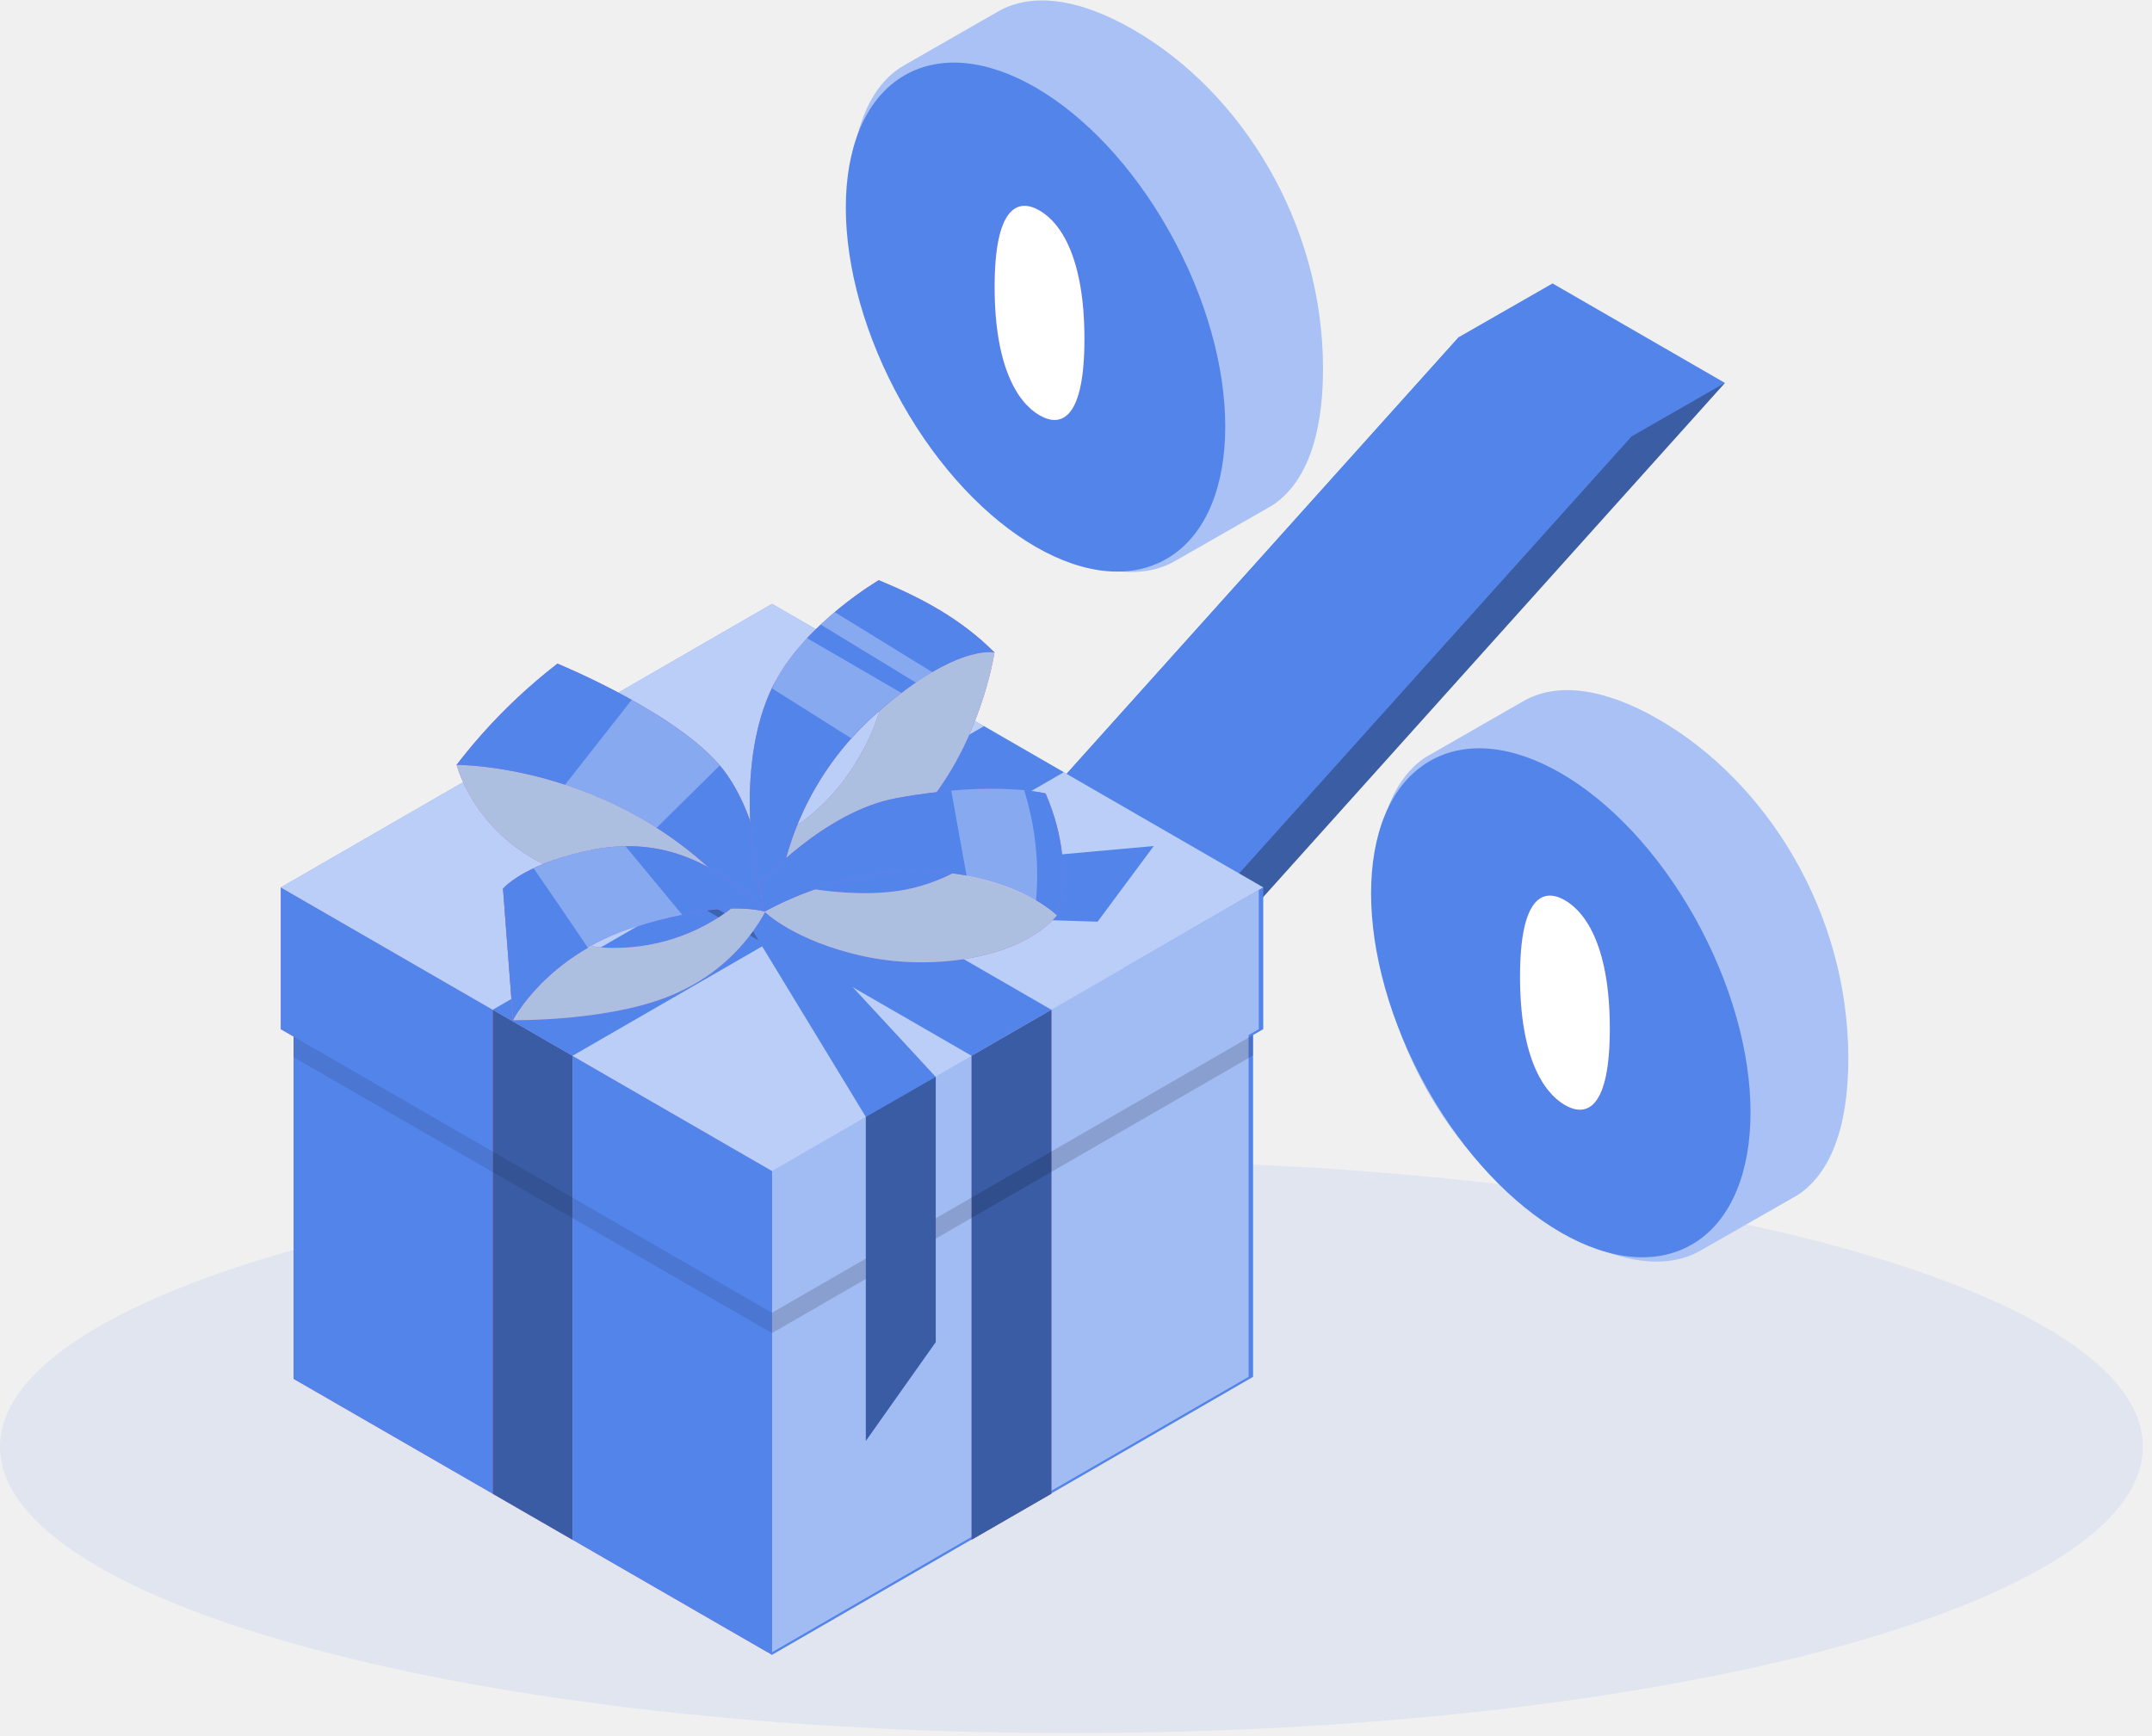
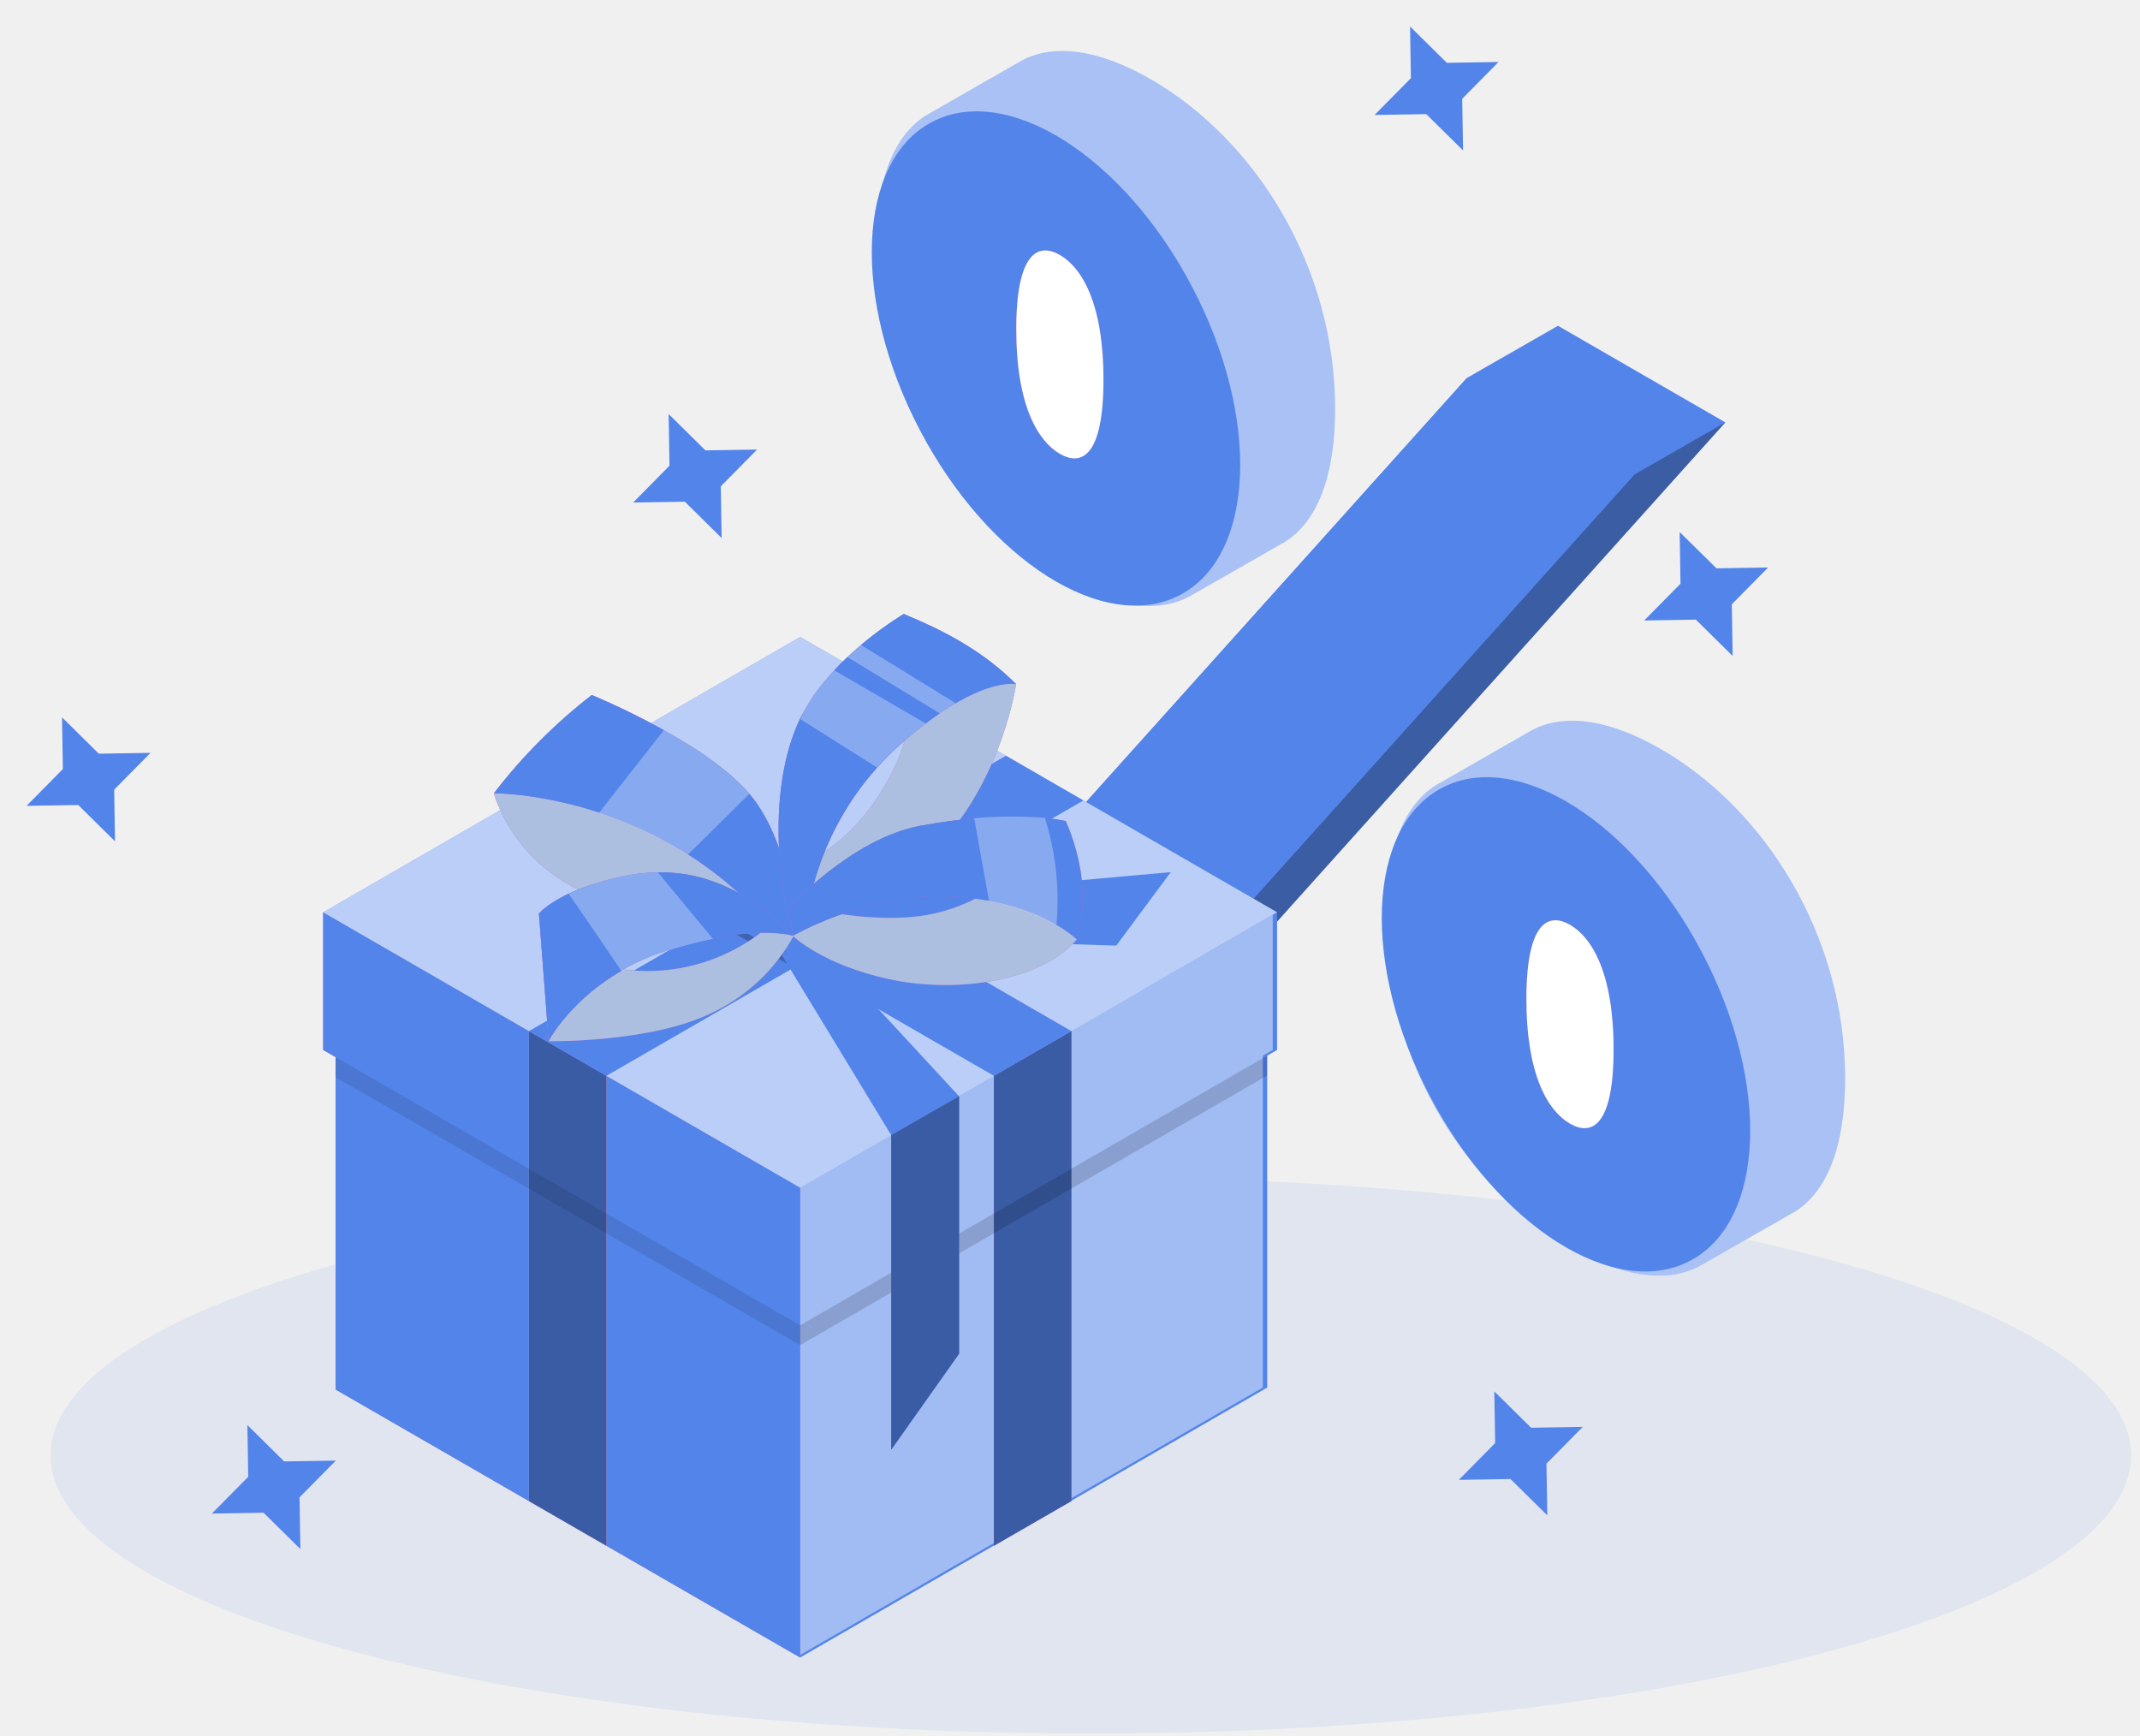
- <svg xmlns="http://www.w3.org/2000/svg" width="124" height="100" viewBox="0 0 124 100" fill="none">
-   <path d="M61.738 99.875C95.835 99.875 123.475 92.488 123.475 83.375C123.475 74.262 95.835 66.875 61.738 66.875C27.641 66.875 0 74.262 0 83.375C0 92.488 27.641 99.875 61.738 99.875Z" fill="#5384EA" fill-opacity="0.1" />
-   <path d="M76.234 21.254C76.234 12.85 71.534 5.304 65.306 1.709C62.174 -0.1 59.431 -0.466 57.474 0.683L52.221 3.694C52.126 3.747 52.031 3.803 51.938 3.863L51.996 3.824L51.91 3.875C50.071 5.063 48.969 7.653 48.969 11.722C48.969 20.205 53.671 27.67 59.899 31.267C63.029 33.074 65.771 33.459 67.728 32.319L73.014 29.296C73.075 29.264 73.135 29.229 73.195 29.192L73.287 29.139C75.131 27.953 76.234 25.358 76.234 21.254Z" fill="#A9C1F5" />
-   <path d="M67.026 32.311C71.491 29.971 71.817 21.789 67.754 14.036C63.691 6.284 56.777 1.897 52.312 4.237C47.846 6.577 47.52 14.759 51.584 22.512C55.647 30.264 62.561 34.651 67.026 32.311Z" fill="#5384EA" />
-   <path d="M62.485 19.531C62.485 14.984 61.192 12.88 59.898 12.132C58.603 11.384 57.312 11.998 57.312 16.533C57.312 21.069 58.605 23.183 59.898 23.931C61.19 24.68 62.485 24.078 62.485 19.531Z" fill="#BA68C8" />
-   <path d="M62.485 19.531C62.485 14.984 61.192 12.88 59.898 12.132C58.603 11.384 57.312 11.998 57.312 16.533C57.312 21.069 58.605 23.183 59.898 23.931C61.19 24.68 62.485 24.078 62.485 19.531Z" fill="white" />
-   <path d="M106.502 60.999C106.502 52.584 101.8 45.052 95.569 41.454C92.44 39.648 89.695 39.279 87.74 40.428L82.489 43.44C82.391 43.49 82.296 43.546 82.204 43.606L82.262 43.569L82.176 43.618C80.337 44.804 79.234 47.393 79.234 51.463C79.234 59.945 83.936 67.411 90.165 71.008C93.294 72.815 96.037 73.199 97.994 72.062L103.289 69.039L103.47 68.935L103.562 68.882C105.397 67.698 106.502 65.106 106.502 60.999Z" fill="#A9C1F5" />
-   <path d="M97.292 71.826C101.757 69.486 102.083 61.304 98.02 53.552C93.957 45.799 87.043 41.412 82.578 43.753C78.112 46.093 77.786 54.275 81.849 62.027C85.912 69.78 92.826 74.167 97.292 71.826Z" fill="#5384EA" />
-   <path d="M92.758 59.278C92.758 54.731 91.466 52.627 90.171 51.882C88.876 51.136 87.586 51.745 87.586 56.283C87.586 60.82 88.878 62.935 90.171 63.681C91.463 64.427 92.758 63.827 92.758 59.278Z" fill="#BA68C8" />
-   <path d="M92.758 59.278C92.758 54.731 91.466 52.627 90.171 51.882C88.876 51.136 87.586 51.745 87.586 56.283C87.586 60.82 88.878 62.935 90.171 63.681C91.463 64.427 92.758 63.827 92.758 59.278Z" fill="white" />
-   <path d="M89.459 16.334L84.055 19.429L55.961 50.715L65.895 56.45L71.297 53.353L99.391 22.067L89.459 16.334Z" fill="#5384EA" />
-   <path opacity="0.3" d="M93.99 25.163L65.898 56.45L71.3 53.353L99.394 22.066L93.99 25.163Z" fill="black" />
-   <path d="M84.055 19.43L93.988 25.165L65.895 56.451L55.961 50.716L84.055 19.43Z" fill="#5384EA" />
-   <path d="M44.484 95.365L72.203 79.344V59.647L72.79 59.31V51.137L44.484 67.48V95.365Z" fill="#5384EA" />
+ <svg xmlns="http://www.w3.org/2000/svg" width="127" height="103" viewBox="0 0 127 103" fill="none">
+   <path d="M81.575 6.822L83.731 4.639L83.681 1.572L85.864 3.728L88.931 3.678L86.776 5.861L86.826 8.928L84.643 6.773L81.575 6.822Z" fill="#5384EA" />
+   <path d="M37.575 29.822L39.731 27.639L39.681 24.572L41.864 26.727L44.931 26.678L42.776 28.861L42.826 31.928L40.643 29.773L37.575 29.822Z" fill="#5384EA" />
+   <path d="M1.575 47.822L3.731 45.639L3.681 42.572L5.864 44.727L8.932 44.678L6.776 46.861L6.826 49.928L4.643 47.773L1.575 47.822Z" fill="#5384EA" />
+   <path d="M12.575 89.822L14.731 87.639L14.681 84.572L16.864 86.728L19.931 86.678L17.776 88.861L17.826 91.928L15.643 89.773L12.575 89.822Z" fill="#5384EA" />
+   <path d="M86.575 87.822L88.731 85.639L88.681 82.572L90.864 84.728L93.931 84.678L91.776 86.861L91.826 89.928L89.643 87.773L86.575 87.822Z" fill="#5384EA" />
+   <path d="M97.575 36.822L99.731 34.639L99.681 31.572L101.864 33.727L104.932 33.678L102.776 35.861L102.826 38.928L100.643 36.773L97.575 36.822Z" fill="#5384EA" />
+   <path d="M64.738 102.875C98.835 102.875 126.475 95.488 126.475 86.375C126.475 77.262 98.835 69.875 64.738 69.875C30.641 69.875 3 77.262 3 86.375C3 95.488 30.641 102.875 64.738 102.875Z" fill="#5384EA" fill-opacity="0.1" />
+   <path d="M79.234 24.254C79.234 15.85 74.534 8.304 68.306 4.709C65.174 2.9 62.431 2.534 60.474 3.683L55.221 6.694C55.126 6.747 55.031 6.803 54.938 6.863L54.996 6.824L54.91 6.875C53.071 8.063 51.969 10.653 51.969 14.722C51.969 23.205 56.671 30.67 62.899 34.267C66.029 36.074 68.771 36.459 70.728 35.319L76.014 32.296C76.075 32.264 76.135 32.229 76.195 32.192L76.287 32.139C78.131 30.953 79.234 28.358 79.234 24.254Z" fill="#A9C1F5" />
+   <path d="M70.026 35.311C74.491 32.97 74.817 24.789 70.754 17.036C66.691 9.284 59.777 4.897 55.312 7.237C50.846 9.577 50.52 17.759 54.584 25.512C58.647 33.264 65.561 37.651 70.026 35.311Z" fill="#5384EA" />
+   <path d="M65.485 22.531C65.485 17.984 64.192 15.88 62.898 15.132C61.603 14.384 60.312 14.998 60.312 19.533C60.312 24.069 61.605 26.183 62.898 26.931C64.19 27.68 65.485 27.077 65.485 22.531Z" fill="#BA68C8" />
+   <path d="M65.485 22.531C65.485 17.984 64.192 15.88 62.898 15.132C61.603 14.384 60.312 14.998 60.312 19.533C60.312 24.069 61.605 26.183 62.898 26.931C64.19 27.68 65.485 27.077 65.485 22.531Z" fill="white" />
+   <path d="M109.502 63.999C109.502 55.584 104.8 48.052 98.569 44.454C95.44 42.648 92.695 42.279 90.74 43.428L85.489 46.44C85.391 46.49 85.296 46.546 85.204 46.606L85.262 46.569L85.176 46.618C83.337 47.804 82.234 50.393 82.234 54.463C82.234 62.945 86.936 70.411 93.165 74.008C96.294 75.815 99.037 76.199 100.994 75.062L106.289 72.039L106.47 71.935L106.562 71.882C108.397 70.698 109.502 68.106 109.502 63.999Z" fill="#A9C1F5" />
+   <path d="M100.292 74.826C104.757 72.486 105.083 64.304 101.02 56.552C96.957 48.799 90.043 44.412 85.578 46.753C81.112 49.093 80.786 57.275 84.849 65.027C88.912 72.78 95.826 77.167 100.292 74.826Z" fill="#5384EA" />
+   <path d="M95.758 62.278C95.758 57.731 94.466 55.627 93.171 54.882C91.876 54.136 90.586 54.745 90.586 59.283C90.586 63.82 91.878 65.935 93.171 66.681C94.463 67.427 95.758 66.827 95.758 62.278Z" fill="#BA68C8" />
+   <path d="M95.758 62.278C95.758 57.731 94.466 55.627 93.171 54.882C91.876 54.136 90.586 54.745 90.586 59.283C90.586 63.82 91.878 65.935 93.171 66.681C94.463 67.427 95.758 66.827 95.758 62.278Z" fill="white" />
+   <path d="M92.459 19.334L87.055 22.429L58.961 53.715L68.895 59.45L74.297 56.353L102.392 25.067L92.459 19.334Z" fill="#5384EA" />
+   <path opacity="0.3" d="M96.99 28.163L68.898 59.45L74.3 56.353L102.394 25.066L96.99 28.163Z" fill="black" />
+   <path d="M87.055 22.43L96.988 28.165L68.895 59.451L58.961 53.716L87.055 22.43Z" fill="#5384EA" />
+   <path d="M47.484 98.365L75.203 82.344V62.647L75.79 62.31V54.137L47.484 70.48V98.365Z" fill="#5384EA" />
  <g opacity="0.45">
-     <path d="M44.227 95.365L71.945 79.344V59.647L72.532 59.31V51.137L44.227 67.48V95.365Z" fill="white" />
+     <path d="M47.227 98.365L74.945 82.344V62.647L75.532 62.31V54.137L47.227 70.48V98.365Z" fill="white" />
  </g>
-   <path d="M44.485 95.365L16.918 79.461V59.734L16.18 59.31V51.137L44.485 67.48V95.365Z" fill="#BA68C8" />
-   <path d="M44.485 95.365L16.918 79.461V59.734L16.18 59.31V51.137L44.485 67.48V95.365Z" fill="#5384EA" />
-   <path d="M16.18 51.139L44.485 34.799L72.79 51.139L44.485 67.482L16.18 51.139Z" fill="#5384EA" />
+   <path d="M47.485 98.365L19.918 82.461V62.734L19.18 62.31V54.137L47.485 70.48V98.365Z" fill="#BA68C8" />
+   <path d="M47.485 98.365L19.918 82.461V62.734L19.18 62.31V54.137L47.485 70.48V98.365Z" fill="#5384EA" />
+   <path d="M19.18 54.139L47.485 37.799L75.79 54.139L47.485 70.482L19.18 54.139Z" fill="#5384EA" />
  <g opacity="0.6">
-     <path d="M16.18 51.139L44.485 34.799L72.79 51.139L44.485 67.482L16.18 51.139Z" fill="white" />
+     <path d="M19.18 54.139L47.485 37.799L75.79 54.139L47.485 70.482L19.18 54.139Z" fill="white" />
  </g>
-   <path d="M32.988 88.733V60.844L28.391 58.191V86.08L32.988 88.733Z" fill="#EBEBEB" />
-   <path d="M32.988 88.733V60.844L28.391 58.191V86.08L32.988 88.733Z" fill="#BA68C8" />
-   <path d="M32.988 88.733V60.844L28.391 58.191V86.08L32.988 88.733Z" fill="#3A5CA4" />
-   <path d="M55.984 88.733V60.844L60.582 58.191V86.08L55.984 88.733Z" fill="#BA68C8" />
-   <path d="M55.984 88.733V60.844L60.582 58.191V86.08L55.984 88.733Z" fill="#3A5CA4" />
-   <path d="M28.391 58.191L56.696 41.848L61.294 44.504L32.988 60.844L28.391 58.191Z" fill="#5384EA" />
-   <path opacity="0.25" d="M44.113 54.426L39.516 51.77L44.113 49.117L48.711 51.77L44.113 54.426Z" fill="black" />
-   <path d="M55.985 60.844L27.68 44.504L32.277 41.848L60.583 58.191L55.985 60.844Z" fill="#5384EA" />
-   <path opacity="0.1" d="M16.914 59.736L44.485 75.653V76.826L16.914 60.925V59.736Z" fill="black" />
-   <path opacity="0.15" d="M44.484 75.651L55.099 69.525L72.203 59.648V60.825L44.484 76.825V75.651Z" fill="black" />
-   <path d="M43.383 53.659L49.892 64.368V83.028L53.918 77.336V62.06L44.325 51.688L43.383 53.659Z" fill="#5384EA" />
-   <path d="M44.495 52.536L63.245 53.115L66.48 48.756L44.453 50.739L44.495 52.536Z" fill="#5384EA" />
-   <path d="M26.312 44.077C26.312 44.077 27.448 48.618 32.719 50.37C37.99 52.122 44.098 52.539 44.098 52.539L32.121 38.246L26.312 44.077Z" fill="#BA68C8" />
-   <path d="M26.312 44.077C26.312 44.077 27.448 48.618 32.719 50.37C37.99 52.122 44.098 52.539 44.098 52.539L32.121 38.246L26.312 44.077Z" fill="#ACBFE0" />
-   <path d="M44.098 52.539C44.098 52.539 44.227 48.062 41.914 44.679C39.602 41.296 32.121 38.246 32.121 38.246C29.942 39.93 27.989 41.89 26.312 44.077C26.312 44.077 36.257 43.998 43.091 52.383L44.098 52.539Z" fill="#BA68C8" />
-   <path d="M44.098 52.539C44.098 52.539 44.227 48.062 41.914 44.679C39.602 41.296 32.121 38.246 32.121 38.246C29.942 39.93 27.989 41.89 26.312 44.077C26.312 44.077 36.257 43.998 43.091 52.383L44.098 52.539Z" fill="#5384EA" />
-   <path opacity="0.3" d="M32.555 45.228C34.409 45.83 36.184 46.666 37.83 47.711L41.474 44.112C40.259 42.693 38.25 41.369 36.399 40.328L32.555 45.228Z" fill="white" />
-   <path d="M44.098 52.539C42.99 54.556 41.268 56.169 39.179 57.137C35.584 58.882 29.567 58.791 29.567 58.791L28.992 51.223C30.396 53.353 32.78 54.636 35.331 54.628C38.032 54.647 40.647 53.682 42.691 51.915L44.098 52.539Z" fill="#BA68C8" />
-   <path d="M44.098 52.539C42.99 54.556 41.268 56.169 39.179 57.137C35.584 58.882 29.567 58.791 29.567 58.791L28.992 51.223C30.396 53.353 32.78 54.636 35.331 54.628C38.032 54.647 40.647 53.682 42.691 51.915L44.098 52.539Z" fill="#ACBFE0" />
-   <path d="M44.094 52.54C40.329 48.703 36.806 48.332 33.593 49.082C30.036 49.914 28.984 51.212 28.984 51.212L29.56 58.78C29.56 58.78 31.452 55.08 36.59 53.414C41.729 51.749 44.094 52.54 44.094 52.54Z" fill="#BA68C8" />
-   <path d="M44.094 52.54C40.329 48.703 36.806 48.332 33.593 49.082C30.036 49.914 28.984 51.212 28.984 51.212L29.56 58.78C29.56 58.78 31.452 55.08 36.59 53.414C41.729 51.749 44.094 52.54 44.094 52.54Z" fill="#5384EA" />
-   <path opacity="0.3" d="M30.75 50.041C31.624 51.297 33.02 53.352 33.895 54.65C34.746 54.147 35.65 53.734 36.593 53.424C37.486 53.136 38.39 52.902 39.31 52.716L36.04 48.766C35.215 48.781 34.398 48.887 33.596 49.08C32.616 49.299 31.662 49.621 30.75 50.041Z" fill="white" />
-   <path d="M43.891 51.696C43.891 51.696 49.188 50.939 52.847 47.011C56.507 43.083 57.301 37.6 57.301 37.6L50.634 33.438C51.754 36.881 51.319 40.639 49.442 43.734C47.069 47.783 43.766 48.612 43.766 48.612L43.891 51.696Z" fill="#BA68C8" />
-   <path d="M43.891 51.696C43.891 51.696 49.188 50.939 52.847 47.011C56.507 43.083 57.301 37.6 57.301 37.6L50.634 33.438C51.754 36.881 51.319 40.639 49.442 43.734C47.069 47.783 43.766 48.612 43.766 48.612L43.891 51.696Z" fill="#ACBFE0" />
-   <path d="M43.892 51.696L44.868 51.495C45.428 47.666 47.267 44.139 50.09 41.49C54.949 37.04 57.302 37.6 57.302 37.6C55.35 35.64 53.041 34.429 50.635 33.438C50.635 33.438 46.502 35.852 44.675 39.269C42.484 43.359 43.203 49.422 43.892 51.696Z" fill="#BA68C8" />
-   <path d="M43.892 51.696L44.868 51.495C45.428 47.666 47.267 44.139 50.09 41.49C54.949 37.04 57.302 37.6 57.302 37.6C55.35 35.64 53.041 34.429 50.635 33.438C50.635 33.438 46.502 35.852 44.675 39.269C42.484 43.359 43.203 49.422 43.892 51.696Z" fill="#5384EA" />
+   <path d="M35.988 91.733V63.844L31.391 61.191V89.08L35.988 91.733Z" fill="#EBEBEB" />
+   <path d="M35.988 91.733V63.844L31.391 61.191V89.08L35.988 91.733Z" fill="#BA68C8" />
+   <path d="M35.988 91.733V63.844L31.391 61.191V89.08L35.988 91.733Z" fill="#3A5CA4" />
+   <path d="M58.984 91.733V63.844L63.582 61.191V89.08L58.984 91.733Z" fill="#BA68C8" />
+   <path d="M58.984 91.733V63.844L63.582 61.191V89.08L58.984 91.733Z" fill="#3A5CA4" />
+   <path d="M31.391 61.191L59.696 44.848L64.293 47.504L35.988 63.844L31.391 61.191Z" fill="#5384EA" />
+   <path opacity="0.25" d="M47.113 57.426L42.516 54.77L47.113 52.117L51.711 54.77L47.113 57.426Z" fill="black" />
+   <path d="M58.985 63.844L30.68 47.504L35.277 44.848L63.583 61.191L58.985 63.844Z" fill="#5384EA" />
+   <path opacity="0.1" d="M19.914 62.736L47.485 78.652V79.825L19.914 63.925V62.736Z" fill="black" />
+   <path opacity="0.15" d="M47.484 78.651L58.099 72.525L75.203 62.648V63.825L47.484 79.825V78.651Z" fill="black" />
+   <path d="M46.383 56.659L52.892 67.368V86.028L56.918 80.336V65.06L47.325 54.688L46.383 56.659Z" fill="#5384EA" />
+   <path d="M47.495 55.536L66.245 56.115L69.48 51.756L47.453 53.739L47.495 55.536Z" fill="#5384EA" />
+   <path d="M29.312 47.077C29.312 47.077 30.448 51.618 35.719 53.37C40.99 55.122 47.098 55.539 47.098 55.539L35.121 41.246L29.312 47.077Z" fill="#BA68C8" />
+   <path d="M29.312 47.077C29.312 47.077 30.448 51.618 35.719 53.37C40.99 55.122 47.098 55.539 47.098 55.539L35.121 41.246L29.312 47.077Z" fill="#ACBFE0" />
+   <path d="M47.098 55.539C47.098 55.539 47.227 51.062 44.914 47.679C42.602 44.296 35.121 41.246 35.121 41.246C32.941 42.93 30.989 44.89 29.312 47.077C29.312 47.077 39.257 46.998 46.091 55.383L47.098 55.539Z" fill="#BA68C8" />
+   <path d="M47.098 55.539C47.098 55.539 47.227 51.062 44.914 47.679C42.602 44.296 35.121 41.246 35.121 41.246C32.941 42.93 30.989 44.89 29.312 47.077C29.312 47.077 39.257 46.998 46.091 55.383L47.098 55.539Z" fill="#5384EA" />
+   <path opacity="0.3" d="M35.555 48.228C37.409 48.83 39.184 49.666 40.83 50.711L44.474 47.112C43.259 45.693 41.25 44.369 39.399 43.328L35.555 48.228Z" fill="white" />
+   <path d="M47.098 55.539C45.99 57.556 44.268 59.169 42.179 60.137C38.584 61.882 32.567 61.791 32.567 61.791L31.992 54.223C33.396 56.353 35.78 57.636 38.331 57.628C41.032 57.647 43.647 56.682 45.691 54.915L47.098 55.539Z" fill="#BA68C8" />
+   <path d="M47.098 55.539C45.99 57.556 44.268 59.169 42.179 60.137C38.584 61.882 32.567 61.791 32.567 61.791L31.992 54.223C33.396 56.353 35.78 57.636 38.331 57.628C41.032 57.647 43.647 56.682 45.691 54.915L47.098 55.539Z" fill="#ACBFE0" />
+   <path d="M47.094 55.54C43.329 51.703 39.806 51.332 36.593 52.082C33.036 52.914 31.984 54.212 31.984 54.212L32.56 61.78C32.56 61.78 34.452 58.08 39.59 56.414C44.729 54.749 47.094 55.54 47.094 55.54Z" fill="#BA68C8" />
+   <path d="M47.094 55.54C43.329 51.703 39.806 51.332 36.593 52.082C33.036 52.914 31.984 54.212 31.984 54.212L32.56 61.78C32.56 61.78 34.452 58.08 39.59 56.414C44.729 54.749 47.094 55.54 47.094 55.54Z" fill="#5384EA" />
+   <path opacity="0.3" d="M33.75 53.041C34.624 54.297 36.02 56.352 36.895 57.65C37.746 57.147 38.65 56.734 39.593 56.424C40.486 56.136 41.39 55.902 42.31 55.716L39.04 51.766C38.215 51.781 37.398 51.887 36.596 52.08C35.616 52.299 34.662 52.621 33.75 53.041Z" fill="white" />
+   <path d="M46.891 54.696C46.891 54.696 52.188 53.939 55.847 50.011C59.507 46.083 60.301 40.6 60.301 40.6L53.634 36.438C54.754 39.881 54.319 43.639 52.442 46.734C50.069 50.783 46.766 51.612 46.766 51.612L46.891 54.696Z" fill="#BA68C8" />
+   <path d="M46.891 54.696C46.891 54.696 52.188 53.939 55.847 50.011C59.507 46.083 60.301 40.6 60.301 40.6L53.634 36.438C54.754 39.881 54.319 43.639 52.442 46.734C50.069 50.783 46.766 51.612 46.766 51.612L46.891 54.696Z" fill="#ACBFE0" />
+   <path d="M46.892 54.696L47.868 54.495C48.428 50.666 50.267 47.139 53.09 44.49C57.949 40.04 60.302 40.6 60.302 40.6C58.35 38.64 56.041 37.429 53.635 36.438C53.635 36.438 49.502 38.852 47.675 42.269C45.484 46.359 46.203 52.422 46.892 54.696Z" fill="#BA68C8" />
+   <path d="M46.892 54.696L47.868 54.495C48.428 50.666 50.267 47.139 53.09 44.49C57.949 40.04 60.302 40.6 60.302 40.6C58.35 38.64 56.041 37.429 53.635 36.438C53.635 36.438 49.502 38.852 47.675 42.269C45.484 46.359 46.203 52.422 46.892 54.696Z" fill="#5384EA" />
  <g opacity="0.3">
-     <path d="M53.722 38.736L48.095 35.273C47.826 35.497 47.557 35.731 47.281 35.989L52.776 39.338C53.109 39.114 53.427 38.902 53.722 38.736Z" fill="white" />
-     <path d="M51.94 39.933L46.498 36.773C45.98 37.322 45.51 37.913 45.094 38.544L45.056 38.597C44.916 38.813 44.784 39.036 44.678 39.26C44.61 39.392 44.564 39.543 44.5 39.68L49.041 42.544C49.363 42.188 49.707 41.837 50.082 41.492C50.751 40.879 51.364 40.372 51.94 39.933Z" fill="white" />
+     <path d="M56.722 41.736L51.095 38.273C50.826 38.497 50.557 38.731 50.281 38.989L55.776 42.338C56.109 42.114 56.427 41.902 56.722 41.736Z" fill="white" />
+     <path d="M54.94 42.933L49.498 39.773C48.98 40.322 48.51 40.913 48.094 41.544L48.056 41.597C47.916 41.813 47.784 42.036 47.678 42.26C47.61 42.392 47.564 42.543 47.5 42.68L52.041 45.544C52.363 45.188 52.707 44.837 53.082 44.492C53.751 43.879 54.364 43.372 54.94 42.933Z" fill="white" />
  </g>
-   <path d="M44.049 52.532C44.049 52.532 45.76 54.239 49.775 55.109C53.789 55.98 58.807 55.219 60.9 52.759L60.234 45.728C60.234 45.728 57.025 50.345 52.178 51.269C48.484 51.968 44 50.64 44 50.64L44.049 52.532Z" fill="#BA68C8" />
-   <path d="M44.049 52.532C44.049 52.532 45.76 54.239 49.775 55.109C53.789 55.98 58.807 55.219 60.9 52.759L60.234 45.728C60.234 45.728 57.025 50.345 52.178 51.269C48.484 51.968 44 50.64 44 50.64L44.049 52.532Z" fill="#ACBFE0" />
-   <path d="M43.766 50.919C43.766 50.919 47.501 46.756 51.644 45.999C57.256 44.966 60.249 45.727 60.249 45.727C61.324 48.236 61.513 50.574 60.915 52.758C60.915 52.758 58.399 50.215 52.685 50.184C48.166 50.162 44.065 52.531 44.065 52.531L43.766 50.919Z" fill="#BA68C8" />
-   <path d="M43.766 50.919C43.766 50.919 47.501 46.756 51.644 45.999C57.256 44.966 60.249 45.727 60.249 45.727C61.324 48.236 61.513 50.574 60.915 52.758C60.915 52.758 58.399 50.215 52.685 50.184C48.166 50.162 44.065 52.531 44.065 52.531L43.766 50.919Z" fill="#5384EA" />
-   <path opacity="0.3" d="M59.698 51.9C58.453 51.207 57.102 50.73 55.698 50.484L54.812 45.565C56.209 45.433 57.613 45.421 59.013 45.535C59.656 47.59 59.891 49.754 59.698 51.9Z" fill="white" />
-   <path d="M53.917 62.06L49.891 64.369V83.028L53.917 77.337V62.06Z" fill="#3A5CA4" />
+   <path d="M47.049 55.532C47.049 55.532 48.76 57.239 52.775 58.109C56.789 58.98 61.807 58.219 63.9 55.759L63.234 48.728C63.234 48.728 60.025 53.345 55.178 54.269C51.484 54.968 47 53.64 47 53.64L47.049 55.532Z" fill="#BA68C8" />
+   <path d="M47.049 55.532C47.049 55.532 48.76 57.239 52.775 58.109C56.789 58.98 61.807 58.219 63.9 55.759L63.234 48.728C63.234 48.728 60.025 53.345 55.178 54.269C51.484 54.968 47 53.64 47 53.64L47.049 55.532Z" fill="#ACBFE0" />
+   <path d="M46.766 53.919C46.766 53.919 50.501 49.756 54.644 48.999C60.256 47.966 63.249 48.727 63.249 48.727C64.324 51.236 64.513 53.574 63.915 55.758C63.915 55.758 61.399 53.215 55.685 53.184C51.166 53.162 47.065 55.531 47.065 55.531L46.766 53.919Z" fill="#BA68C8" />
+   <path d="M46.766 53.919C46.766 53.919 50.501 49.756 54.644 48.999C60.256 47.966 63.249 48.727 63.249 48.727C64.324 51.236 64.513 53.574 63.915 55.758C63.915 55.758 61.399 53.215 55.685 53.184C51.166 53.162 47.065 55.531 47.065 55.531L46.766 53.919Z" fill="#5384EA" />
+   <path opacity="0.3" d="M62.698 54.9C61.453 54.207 60.102 53.73 58.698 53.484L57.812 48.565C59.209 48.433 60.613 48.421 62.013 48.535C62.656 50.59 62.891 52.754 62.698 54.9Z" fill="white" />
+   <path d="M56.917 65.061L52.891 67.369V86.028L56.917 80.337V65.061Z" fill="#3A5CA4" />
</svg>
